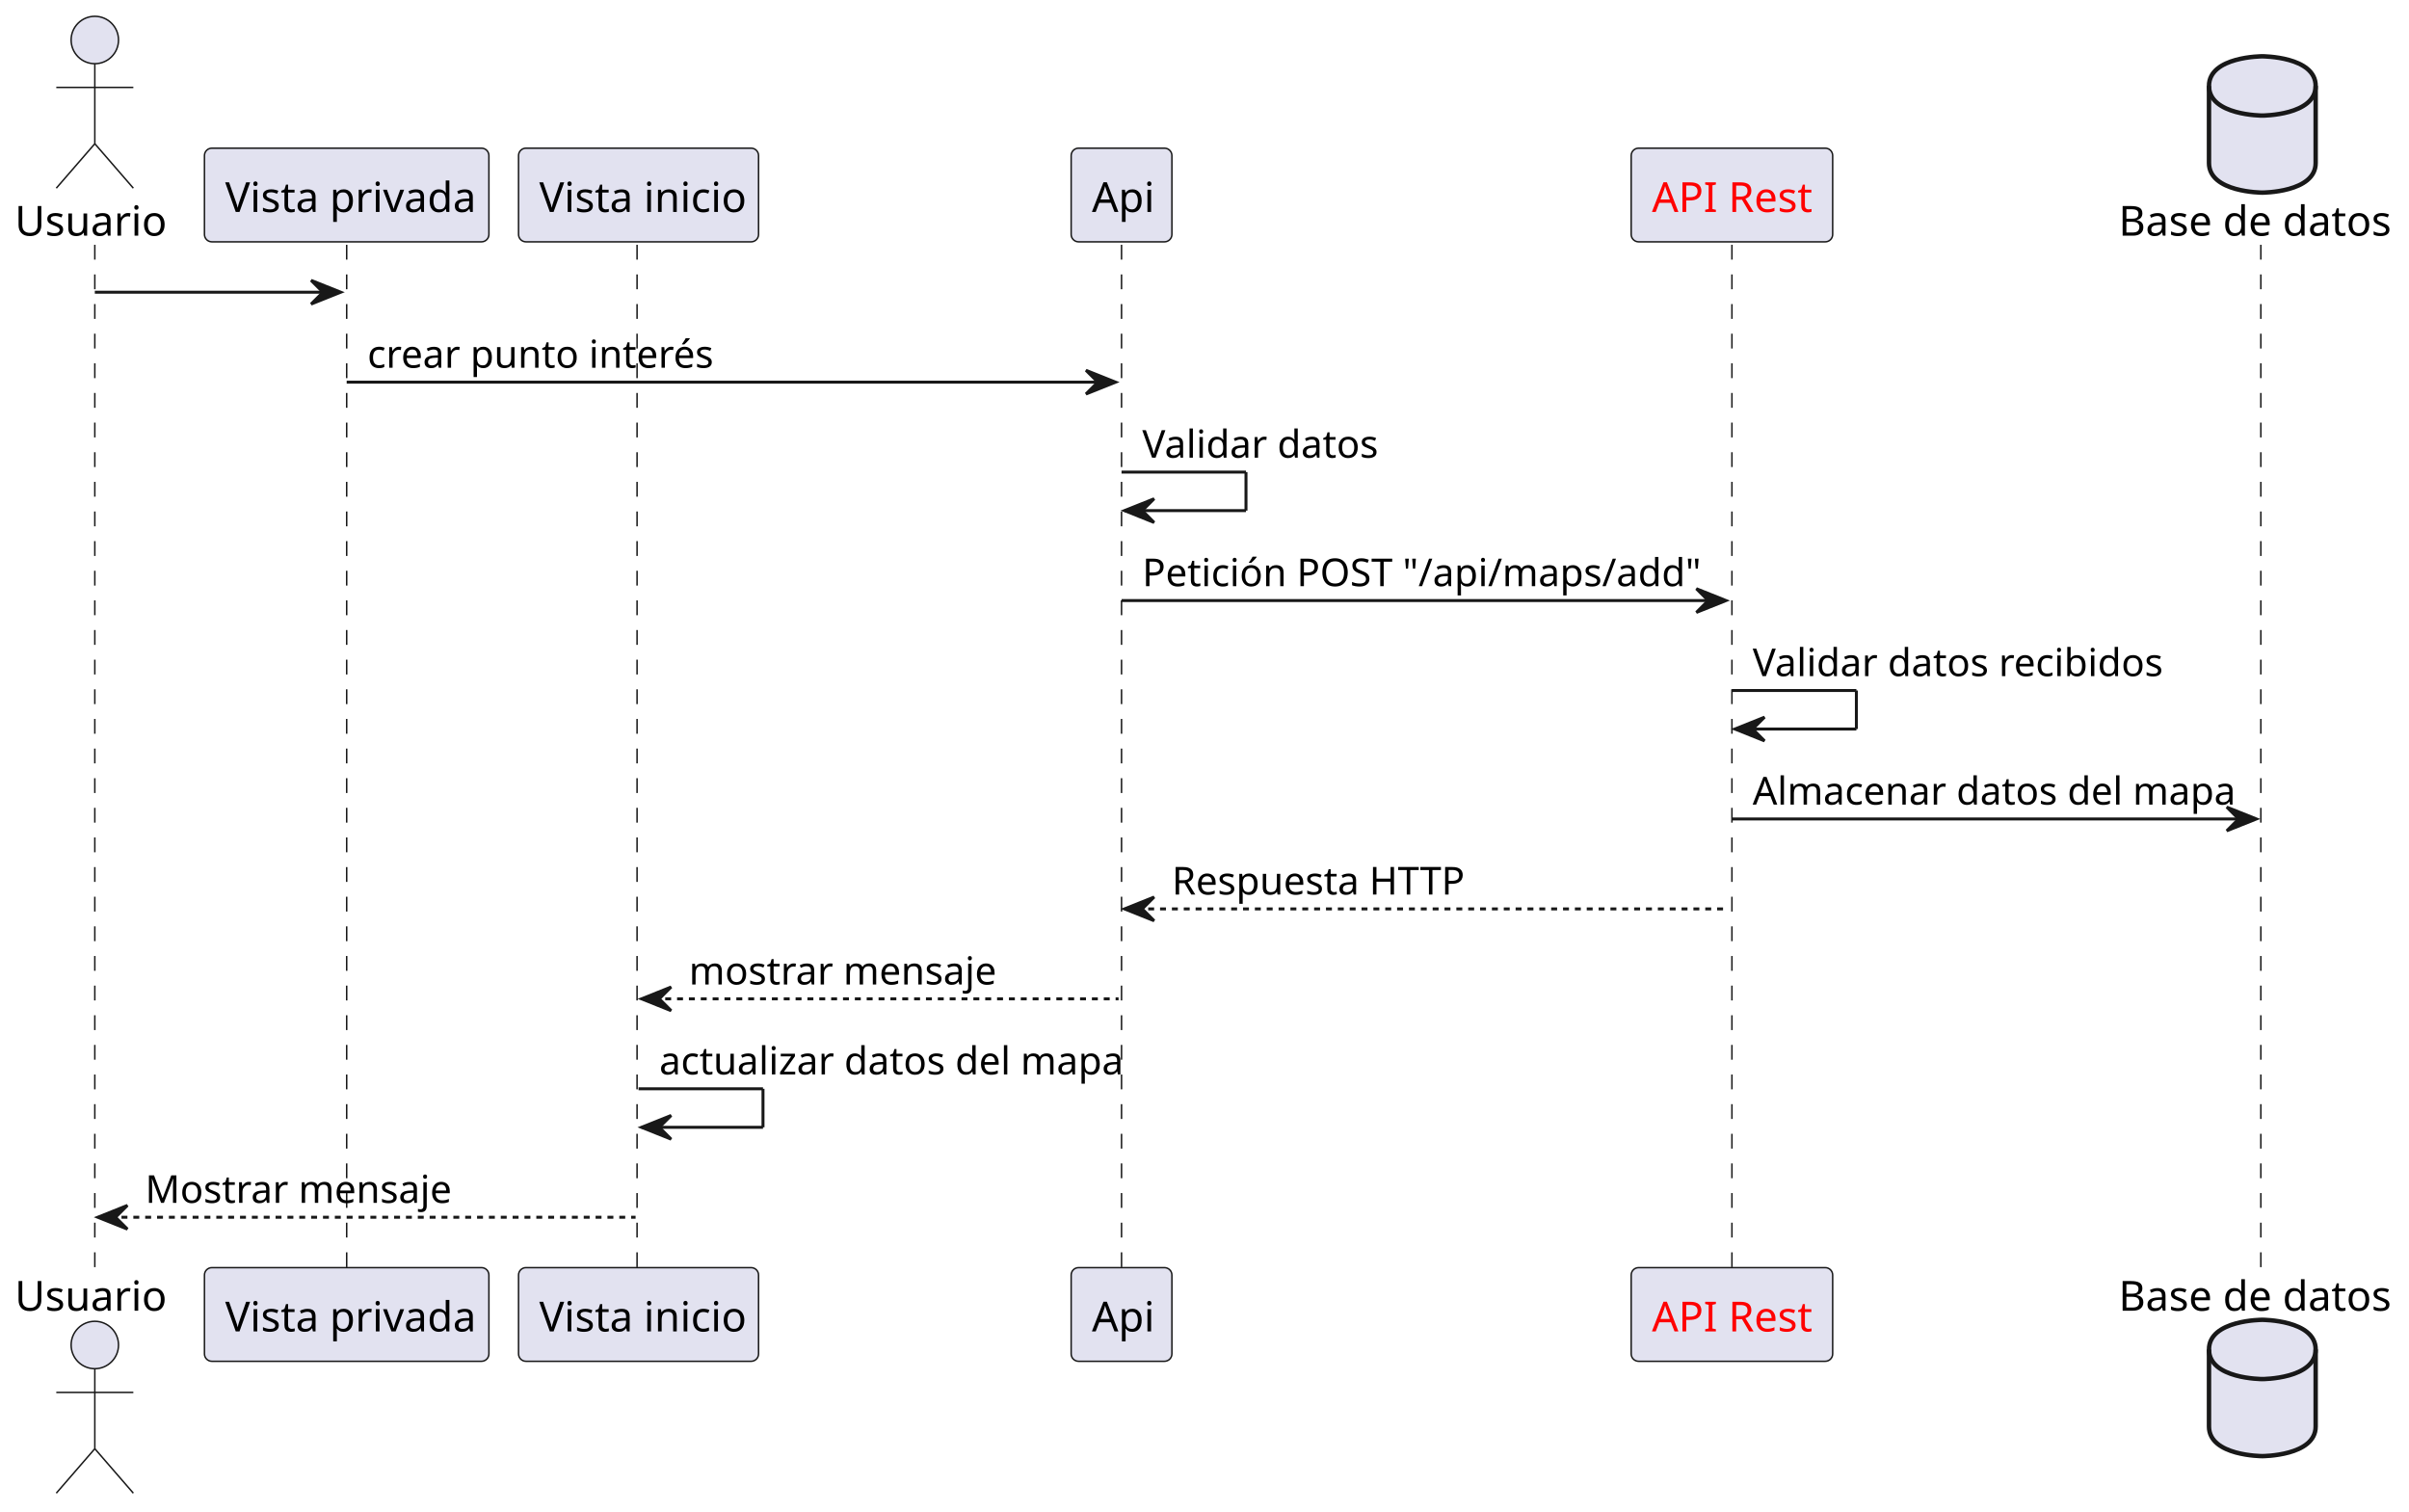
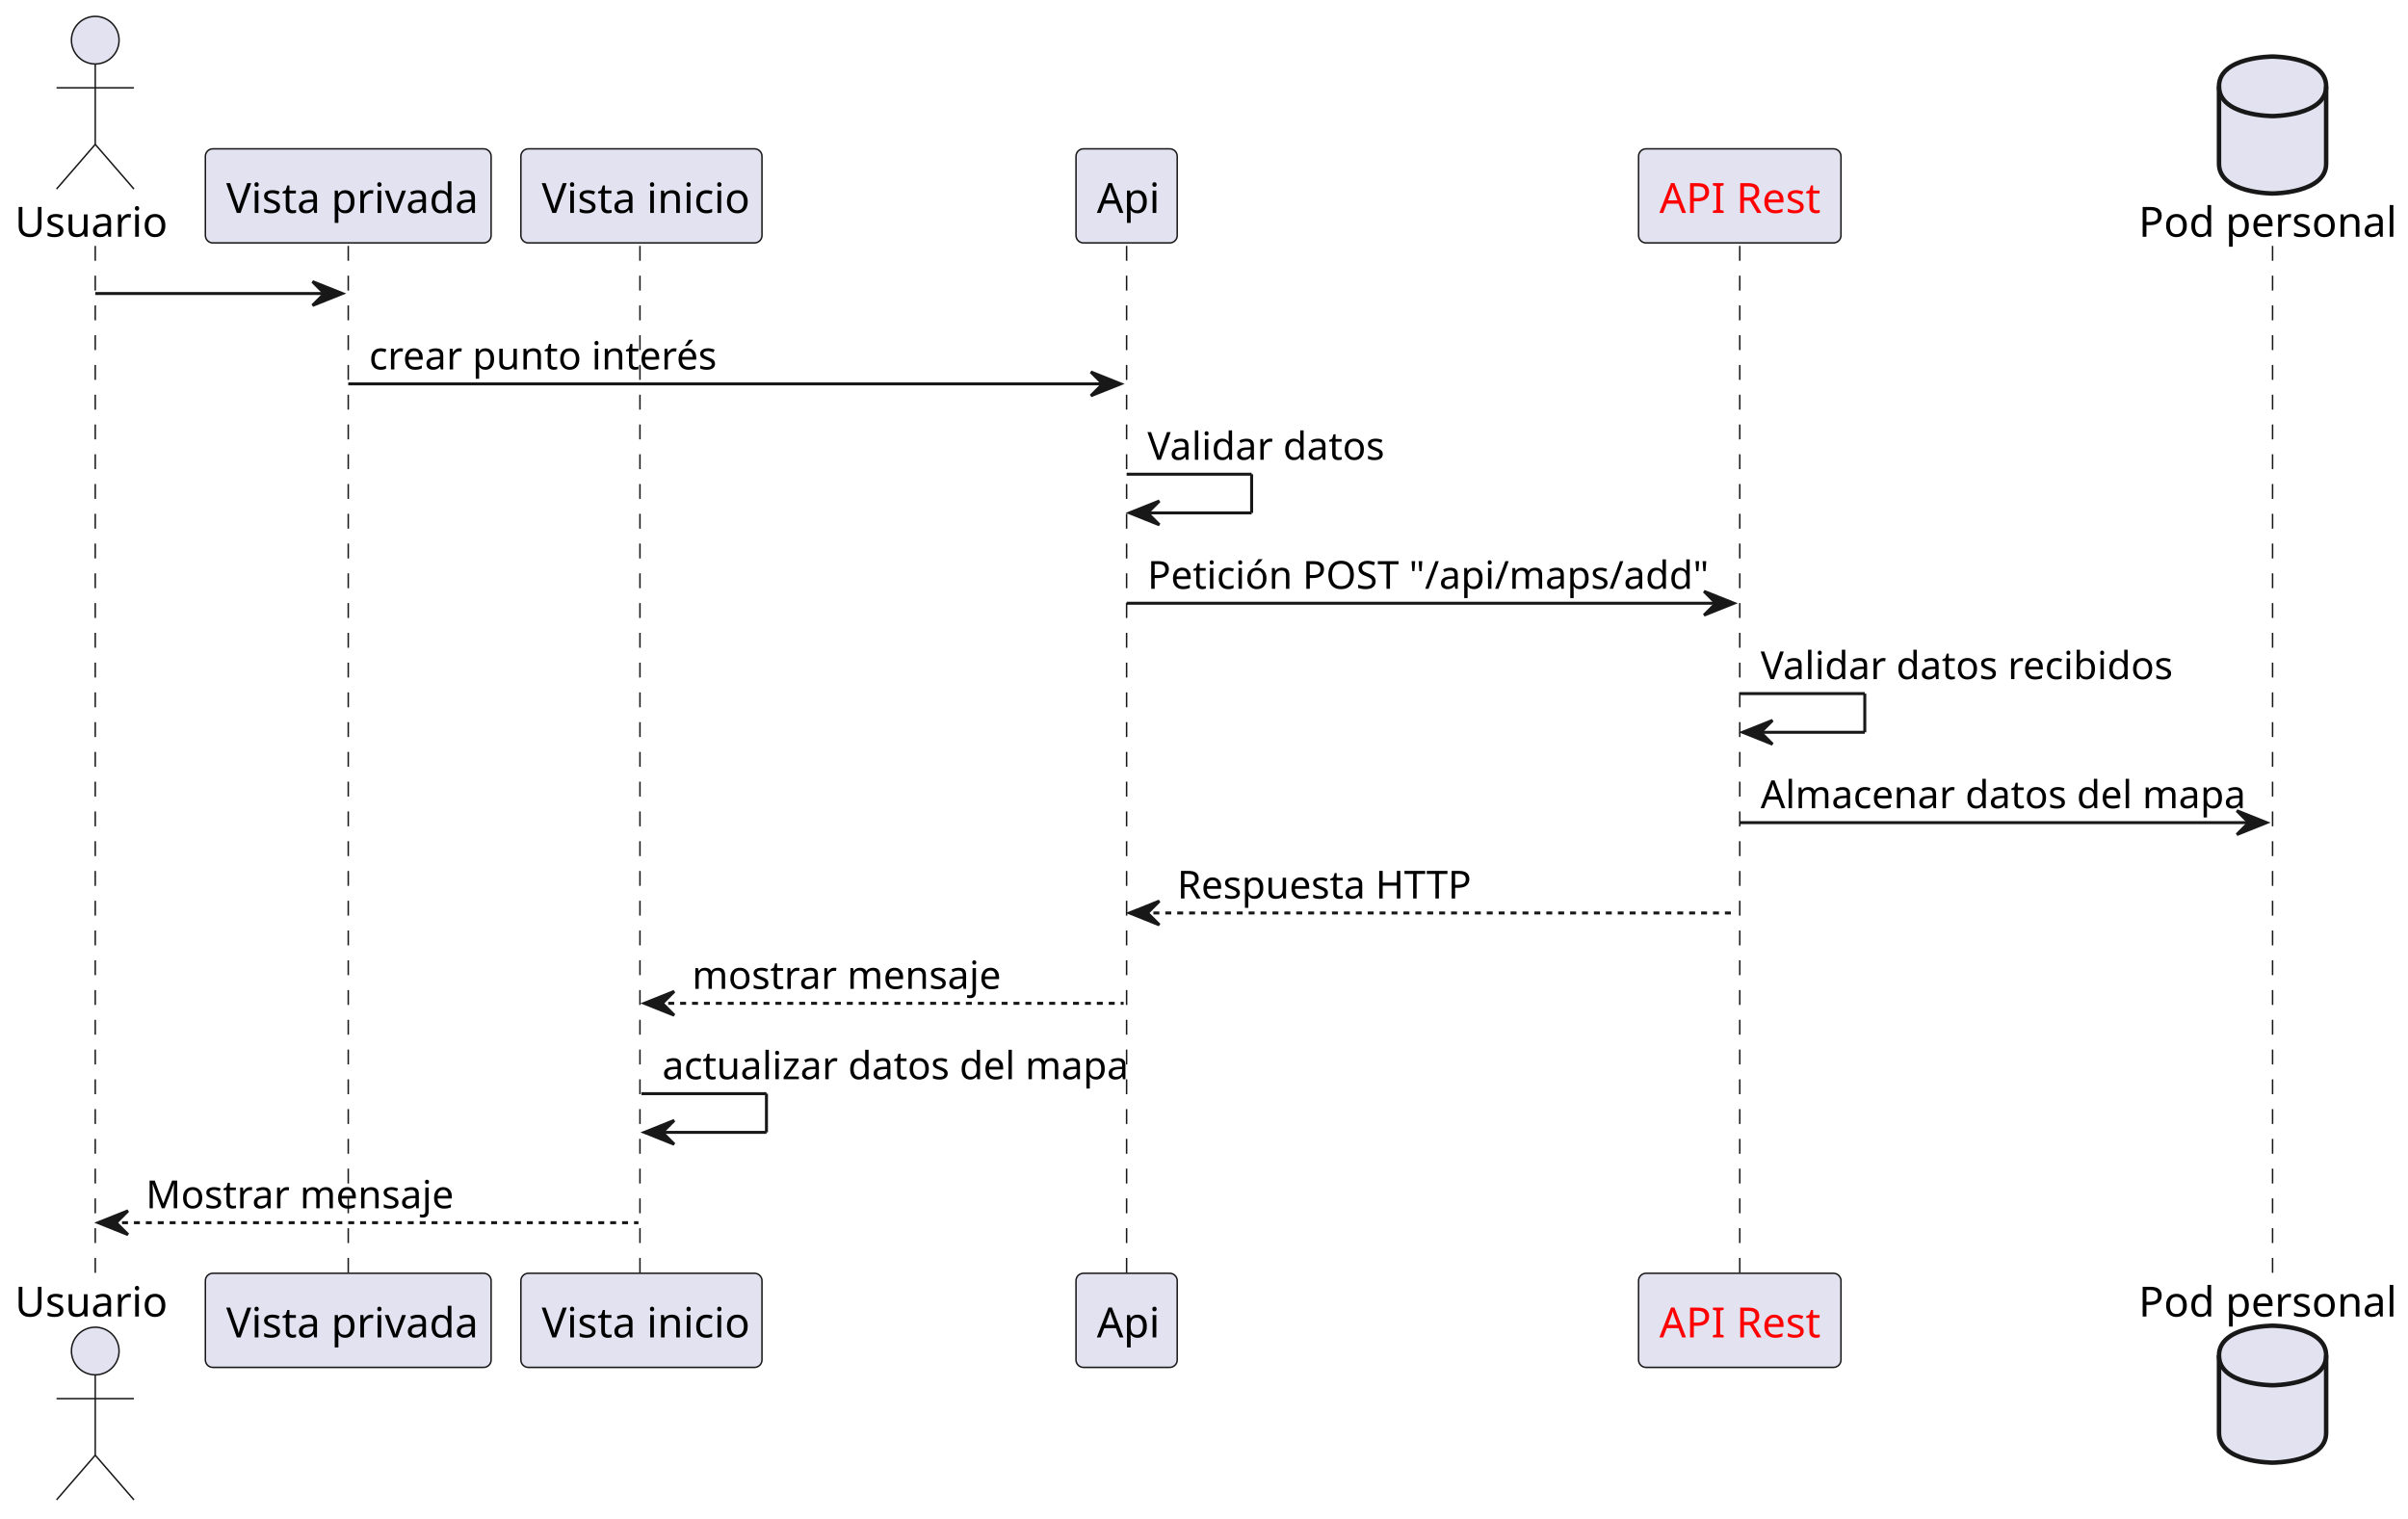
- <svg xmlns="http://www.w3.org/2000/svg" contentStyleType="text/css" height="510px" preserveAspectRatio="none" style="width:813px;height:510px;background:#FFFFFF;" version="1.1" viewBox="0 0 813 510" width="813px" zoomAndPan="magnify">
+ <svg xmlns="http://www.w3.org/2000/svg" contentStyleType="text/css" height="510px" preserveAspectRatio="none" style="width:809px;height:510px;background:#FFFFFF;" version="1.1" viewBox="0 0 809 510" width="809px" zoomAndPan="magnify">
  <defs />
  <g>
    <line style="stroke:#181818;stroke-width:0.5;stroke-dasharray:5.0,5.0;" x1="32" x2="32" y1="82.609" y2="428.773" />
    <line style="stroke:#181818;stroke-width:0.5;stroke-dasharray:5.0,5.0;" x1="117" x2="117" y1="82.609" y2="428.773" />
    <line style="stroke:#181818;stroke-width:0.5;stroke-dasharray:5.0,5.0;" x1="215" x2="215" y1="82.609" y2="428.773" />
    <line style="stroke:#181818;stroke-width:0.5;stroke-dasharray:5.0,5.0;" x1="378.5" x2="378.5" y1="82.609" y2="428.773" />
    <line style="stroke:#181818;stroke-width:0.5;stroke-dasharray:5.0,5.0;" x1="584.5" x2="584.5" y1="82.609" y2="428.773" />
-     <line style="stroke:#181818;stroke-width:0.5;stroke-dasharray:5.0,5.0;" x1="763" x2="763" y1="82.609" y2="428.773" />
+     <line style="stroke:#181818;stroke-width:0.5;stroke-dasharray:5.0,5.0;" x1="763.5" x2="763.5" y1="82.609" y2="428.773" />
    <text fill="#000000" font-family="sans-serif" font-size="14" lengthAdjust="spacing" textLength="48" x="5" y="79.533">Usuario</text>
    <ellipse cx="32" cy="13.5" fill="#E2E2F0" rx="8" ry="8" style="stroke:#181818;stroke-width:0.5;" />
    <path d="M32,21.5 L32,48.5 M19,29.5 L45,29.5 M32,48.5 L19,63.5 M32,48.5 L45,63.5 " fill="none" style="stroke:#181818;stroke-width:0.5;" />
    <text fill="#000000" font-family="sans-serif" font-size="14" lengthAdjust="spacing" textLength="48" x="5" y="442.307">Usuario</text>
    <ellipse cx="32" cy="453.883" fill="#E2E2F0" rx="8" ry="8" style="stroke:#181818;stroke-width:0.5;" />
    <path d="M32,461.883 L32,488.883 M19,469.883 L45,469.883 M32,488.883 L19,503.883 M32,488.883 L45,503.883 " fill="none" style="stroke:#181818;stroke-width:0.5;" />
    <rect fill="#E2E2F0" height="31.609" rx="2.5" ry="2.5" style="stroke:#181818;stroke-width:0.5;" width="96" x="69" y="50" />
    <text fill="#000000" font-family="sans-serif" font-size="14" lengthAdjust="spacing" textLength="82" x="76" y="71.533">Vista privada</text>
    <rect fill="#E2E2F0" height="31.609" rx="2.5" ry="2.5" style="stroke:#181818;stroke-width:0.5;" width="96" x="69" y="427.773" />
    <text fill="#000000" font-family="sans-serif" font-size="14" lengthAdjust="spacing" textLength="82" x="76" y="449.307">Vista privada</text>
    <rect fill="#E2E2F0" height="31.609" rx="2.5" ry="2.5" style="stroke:#181818;stroke-width:0.5;" width="81" x="175" y="50" />
    <text fill="#000000" font-family="sans-serif" font-size="14" lengthAdjust="spacing" textLength="67" x="182" y="71.533">Vista inicio</text>
    <rect fill="#E2E2F0" height="31.609" rx="2.5" ry="2.5" style="stroke:#181818;stroke-width:0.5;" width="81" x="175" y="427.773" />
    <text fill="#000000" font-family="sans-serif" font-size="14" lengthAdjust="spacing" textLength="67" x="182" y="449.307">Vista inicio</text>
    <rect fill="#E2E2F0" height="31.609" rx="2.5" ry="2.5" style="stroke:#181818;stroke-width:0.5;" width="34" x="361.5" y="50" />
    <text fill="#000000" font-family="sans-serif" font-size="14" lengthAdjust="spacing" textLength="20" x="368.5" y="71.533">Api</text>
    <rect fill="#E2E2F0" height="31.609" rx="2.5" ry="2.5" style="stroke:#181818;stroke-width:0.5;" width="34" x="361.5" y="427.773" />
    <text fill="#000000" font-family="sans-serif" font-size="14" lengthAdjust="spacing" textLength="20" x="368.5" y="449.307">Api</text>
    <rect fill="#E2E2F0" height="31.609" rx="2.5" ry="2.5" style="stroke:#181818;stroke-width:0.5;" width="68" x="550.5" y="50" />
    <text fill="#FF0000" font-family="sans-serif" font-size="14" lengthAdjust="spacing" textLength="54" x="557.5" y="71.533">API Rest</text>
    <rect fill="#E2E2F0" height="31.609" rx="2.5" ry="2.5" style="stroke:#181818;stroke-width:0.5;" width="68" x="550.5" y="427.773" />
    <text fill="#FF0000" font-family="sans-serif" font-size="14" lengthAdjust="spacing" textLength="54" x="557.5" y="449.307">API Rest</text>
-     <text fill="#000000" font-family="sans-serif" font-size="14" lengthAdjust="spacing" textLength="91" x="715" y="79.533">Base de datos</text>
+     <text fill="#000000" font-family="sans-serif" font-size="14" lengthAdjust="spacing" textLength="84" x="718.5" y="79.533">Pod personal</text>
    <path d="M745.5,29 C745.5,19 763.5,19 763.5,19 C763.5,19 781.5,19 781.5,29 L781.5,55 C781.5,65 763.5,65 763.5,65 C763.5,65 745.5,65 745.5,55 L745.5,29 " fill="#E2E2F0" style="stroke:#181818;stroke-width:1.5;" />
    <path d="M745.5,29 C745.5,39 763.5,39 763.5,39 C763.5,39 781.5,39 781.5,29 " fill="none" style="stroke:#181818;stroke-width:1.5;" />
-     <text fill="#000000" font-family="sans-serif" font-size="14" lengthAdjust="spacing" textLength="91" x="715" y="442.307">Base de datos</text>
+     <text fill="#000000" font-family="sans-serif" font-size="14" lengthAdjust="spacing" textLength="84" x="718.5" y="442.307">Pod personal</text>
    <path d="M745.5,455.383 C745.5,445.383 763.5,445.383 763.5,445.383 C763.5,445.383 781.5,445.383 781.5,455.383 L781.5,481.383 C781.5,491.383 763.5,491.383 763.5,491.383 C763.5,491.383 745.5,491.383 745.5,481.383 L745.5,455.383 " fill="#E2E2F0" style="stroke:#181818;stroke-width:1.5;" />
    <path d="M745.5,455.383 C745.5,465.383 763.5,465.383 763.5,465.383 C763.5,465.383 781.5,465.383 781.5,455.383 " fill="none" style="stroke:#181818;stroke-width:1.5;" />
    <polygon fill="#181818" points="105,94.609,115,98.609,105,102.609,109,98.609" style="stroke:#181818;stroke-width:1.0;" />
    <line style="stroke:#181818;stroke-width:1.0;" x1="32" x2="111" y1="98.609" y2="98.609" />
    <polygon fill="#181818" points="366.5,124.961,376.5,128.961,366.5,132.961,370.5,128.961" style="stroke:#181818;stroke-width:1.0;" />
    <line style="stroke:#181818;stroke-width:1.0;" x1="117" x2="372.5" y1="128.961" y2="128.961" />
    <text fill="#000000" font-family="sans-serif" font-size="13" lengthAdjust="spacing" textLength="108" x="124" y="124.105">crear punto interés</text>
    <line style="stroke:#181818;stroke-width:1.0;" x1="378.5" x2="420.5" y1="159.312" y2="159.312" />
    <line style="stroke:#181818;stroke-width:1.0;" x1="420.5" x2="420.5" y1="159.312" y2="172.312" />
    <line style="stroke:#181818;stroke-width:1.0;" x1="379.5" x2="420.5" y1="172.312" y2="172.312" />
    <polygon fill="#181818" points="389.5,168.312,379.5,172.312,389.5,176.312,385.5,172.312" style="stroke:#181818;stroke-width:1.0;" />
    <text fill="#000000" font-family="sans-serif" font-size="13" lengthAdjust="spacing" textLength="76" x="385.5" y="154.456">Validar datos</text>
    <polygon fill="#181818" points="572.5,198.664,582.5,202.664,572.5,206.664,576.5,202.664" style="stroke:#181818;stroke-width:1.0;" />
    <line style="stroke:#181818;stroke-width:1.0;" x1="378.5" x2="578.5" y1="202.664" y2="202.664" />
    <text fill="#000000" font-family="sans-serif" font-size="13" lengthAdjust="spacing" textLength="182" x="385.5" y="197.808">Petición POST "/api/maps/add"</text>
    <line style="stroke:#181818;stroke-width:1.0;" x1="584.5" x2="626.5" y1="233.016" y2="233.016" />
    <line style="stroke:#181818;stroke-width:1.0;" x1="626.5" x2="626.5" y1="233.016" y2="246.016" />
    <line style="stroke:#181818;stroke-width:1.0;" x1="585.5" x2="626.5" y1="246.016" y2="246.016" />
    <polygon fill="#181818" points="595.5,242.016,585.5,246.016,595.5,250.016,591.5,246.016" style="stroke:#181818;stroke-width:1.0;" />
    <text fill="#000000" font-family="sans-serif" font-size="13" lengthAdjust="spacing" textLength="132" x="591.5" y="228.159">Validar datos recibidos</text>
    <polygon fill="#181818" points="751.5,272.367,761.5,276.367,751.5,280.367,755.5,276.367" style="stroke:#181818;stroke-width:1.0;" />
    <line style="stroke:#181818;stroke-width:1.0;" x1="584.5" x2="757.5" y1="276.367" y2="276.367" />
    <text fill="#000000" font-family="sans-serif" font-size="13" lengthAdjust="spacing" textLength="155" x="591.5" y="271.511">Almacenar datos del mapa</text>
    <polygon fill="#181818" points="389.5,302.719,379.5,306.719,389.5,310.719,385.5,306.719" style="stroke:#181818;stroke-width:1.0;" />
    <line style="stroke:#181818;stroke-width:1.0;stroke-dasharray:2.0,2.0;" x1="383.5" x2="583.5" y1="306.719" y2="306.719" />
    <text fill="#000000" font-family="sans-serif" font-size="13" lengthAdjust="spacing" textLength="98" x="395.5" y="301.862">Respuesta HTTP</text>
    <polygon fill="#181818" points="226.5,333.07,216.5,337.07,226.5,341.07,222.5,337.07" style="stroke:#181818;stroke-width:1.0;" />
    <line style="stroke:#181818;stroke-width:1.0;stroke-dasharray:2.0,2.0;" x1="220.5" x2="377.5" y1="337.07" y2="337.07" />
    <text fill="#000000" font-family="sans-serif" font-size="13" lengthAdjust="spacing" textLength="97" x="232.5" y="332.214">mostrar mensaje</text>
    <line style="stroke:#181818;stroke-width:1.0;" x1="215.5" x2="257.5" y1="367.422" y2="367.422" />
    <line style="stroke:#181818;stroke-width:1.0;" x1="257.5" x2="257.5" y1="367.422" y2="380.422" />
    <line style="stroke:#181818;stroke-width:1.0;" x1="216.5" x2="257.5" y1="380.422" y2="380.422" />
    <polygon fill="#181818" points="226.5,376.422,216.5,380.422,226.5,384.422,222.5,380.422" style="stroke:#181818;stroke-width:1.0;" />
    <text fill="#000000" font-family="sans-serif" font-size="13" lengthAdjust="spacing" textLength="149" x="222.5" y="362.565">actualizar datos del mapa</text>
    <polygon fill="#181818" points="43,406.773,33,410.773,43,414.773,39,410.773" style="stroke:#181818;stroke-width:1.0;" />
    <line style="stroke:#181818;stroke-width:1.0;stroke-dasharray:2.0,2.0;" x1="37" x2="214.5" y1="410.773" y2="410.773" />
    <text fill="#000000" font-family="sans-serif" font-size="13" lengthAdjust="spacing" textLength="97" x="49" y="405.917">Mostrar mensaje</text>
  </g>
</svg>
